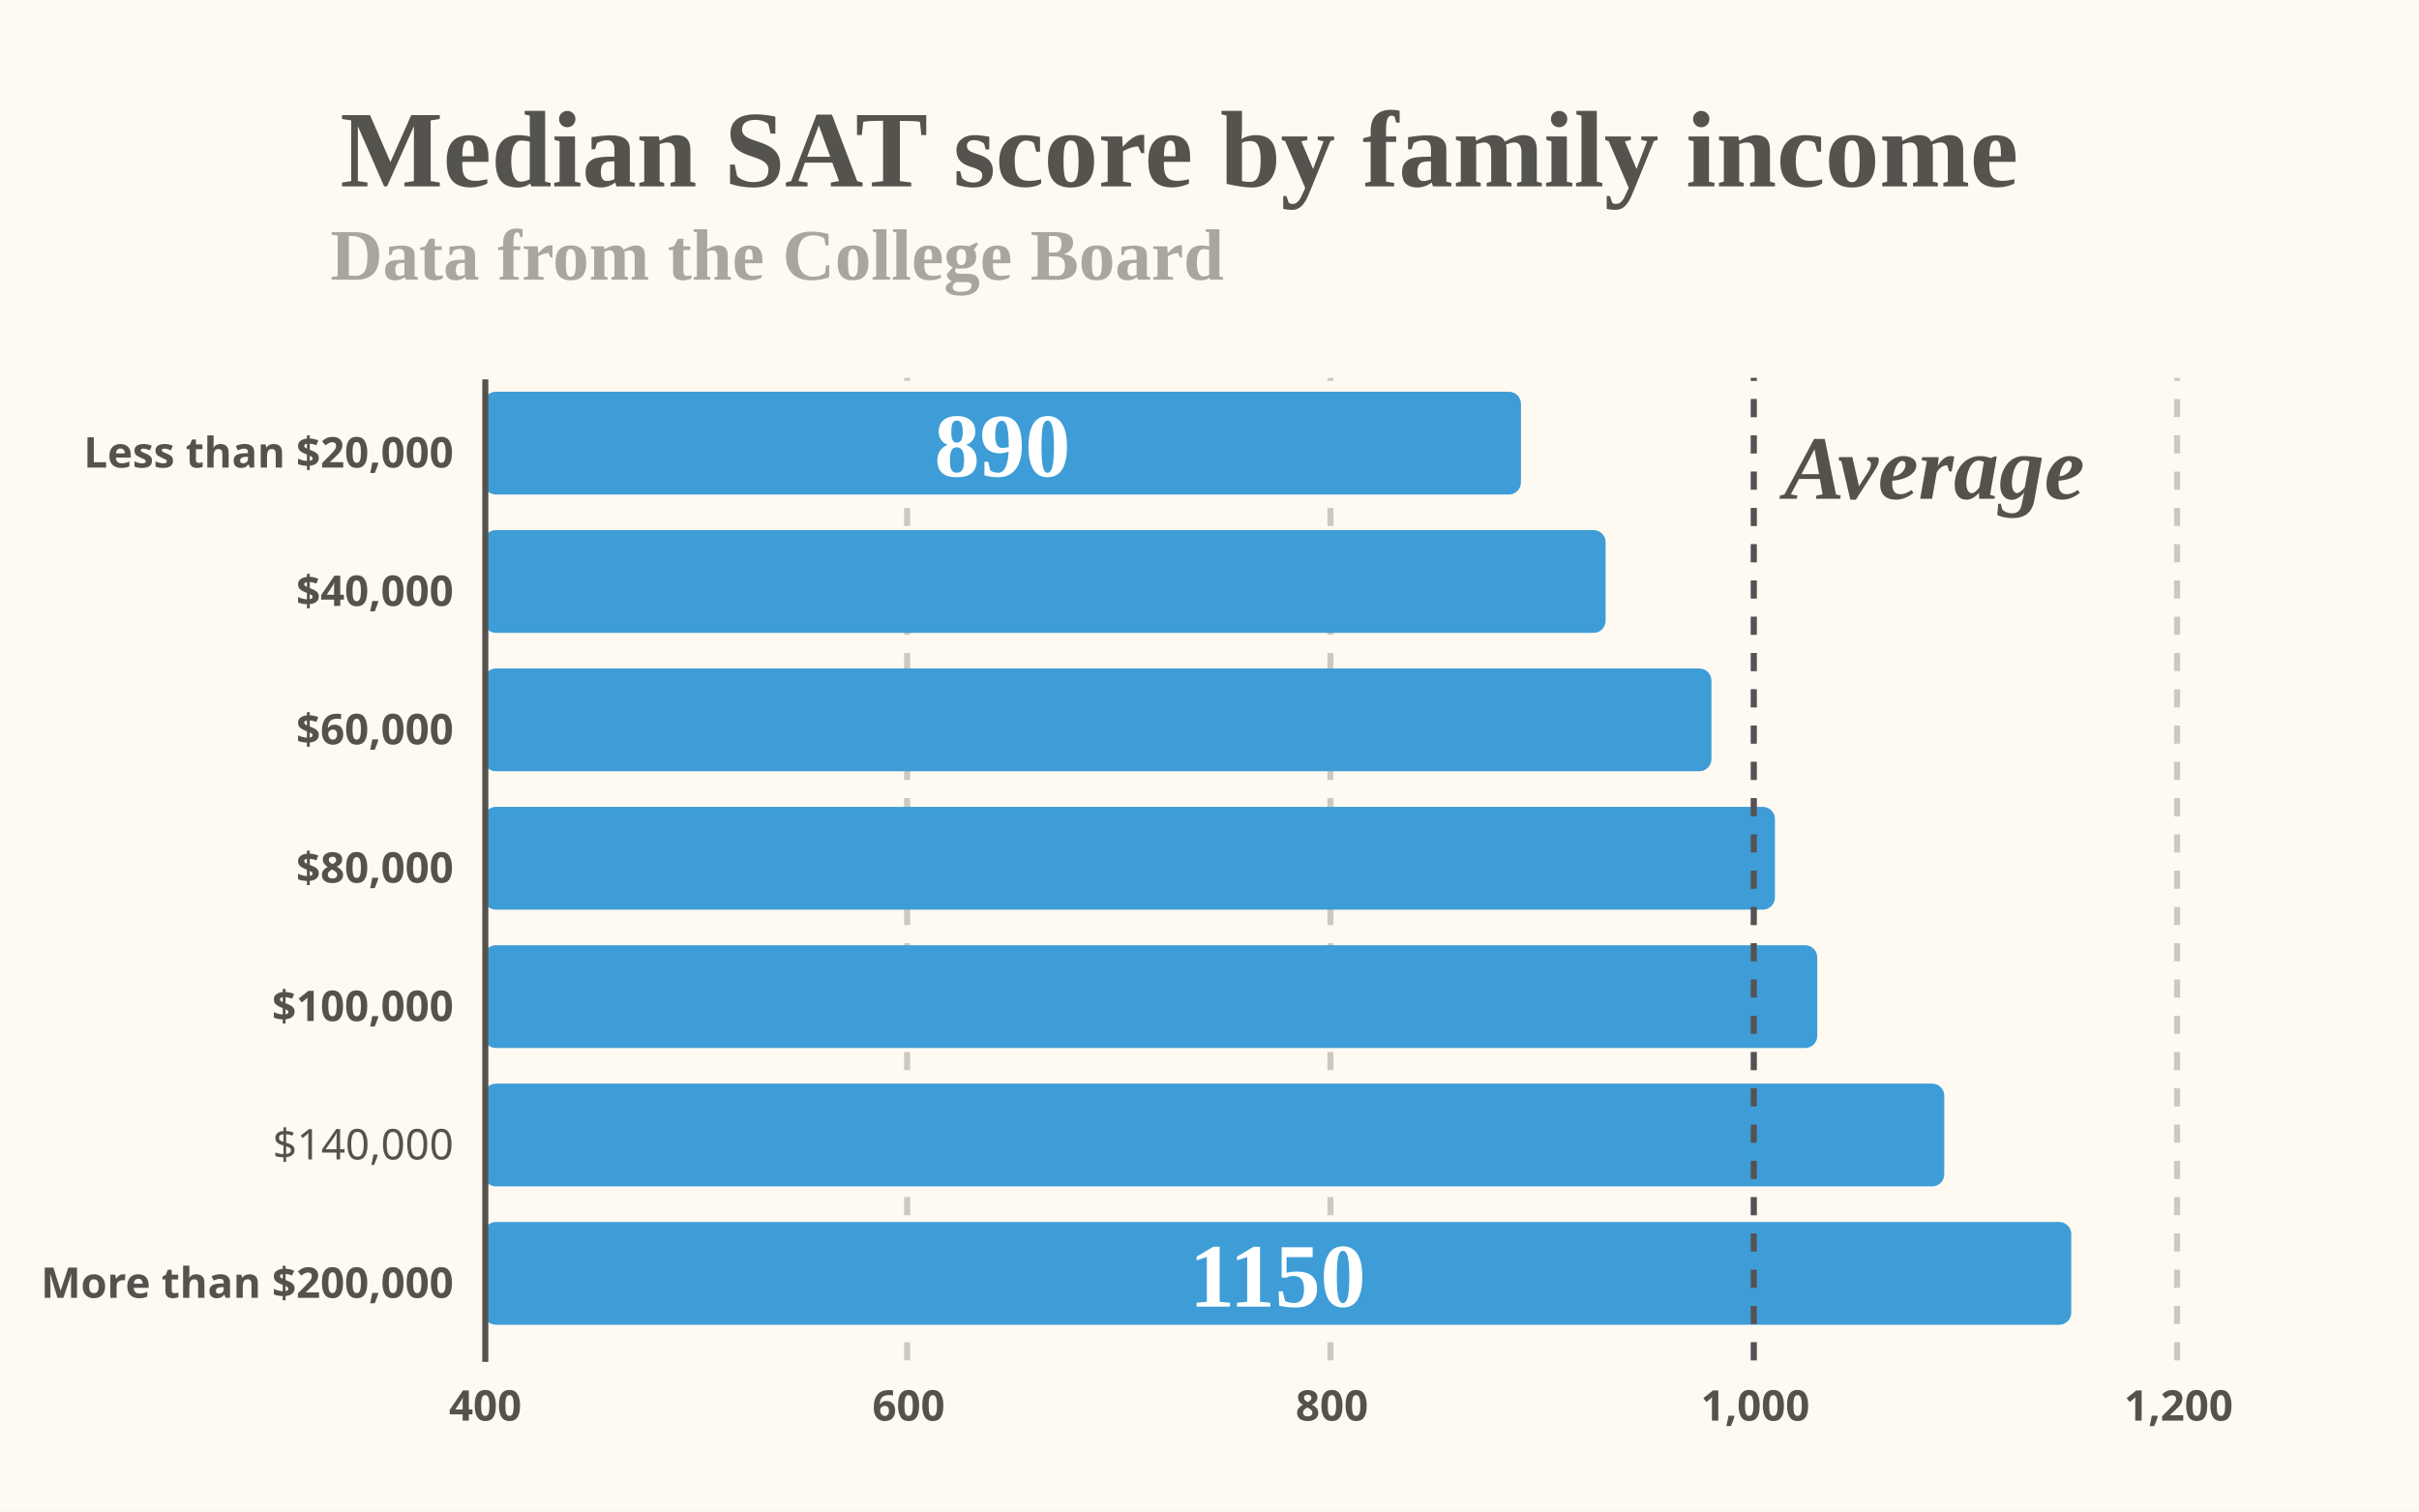
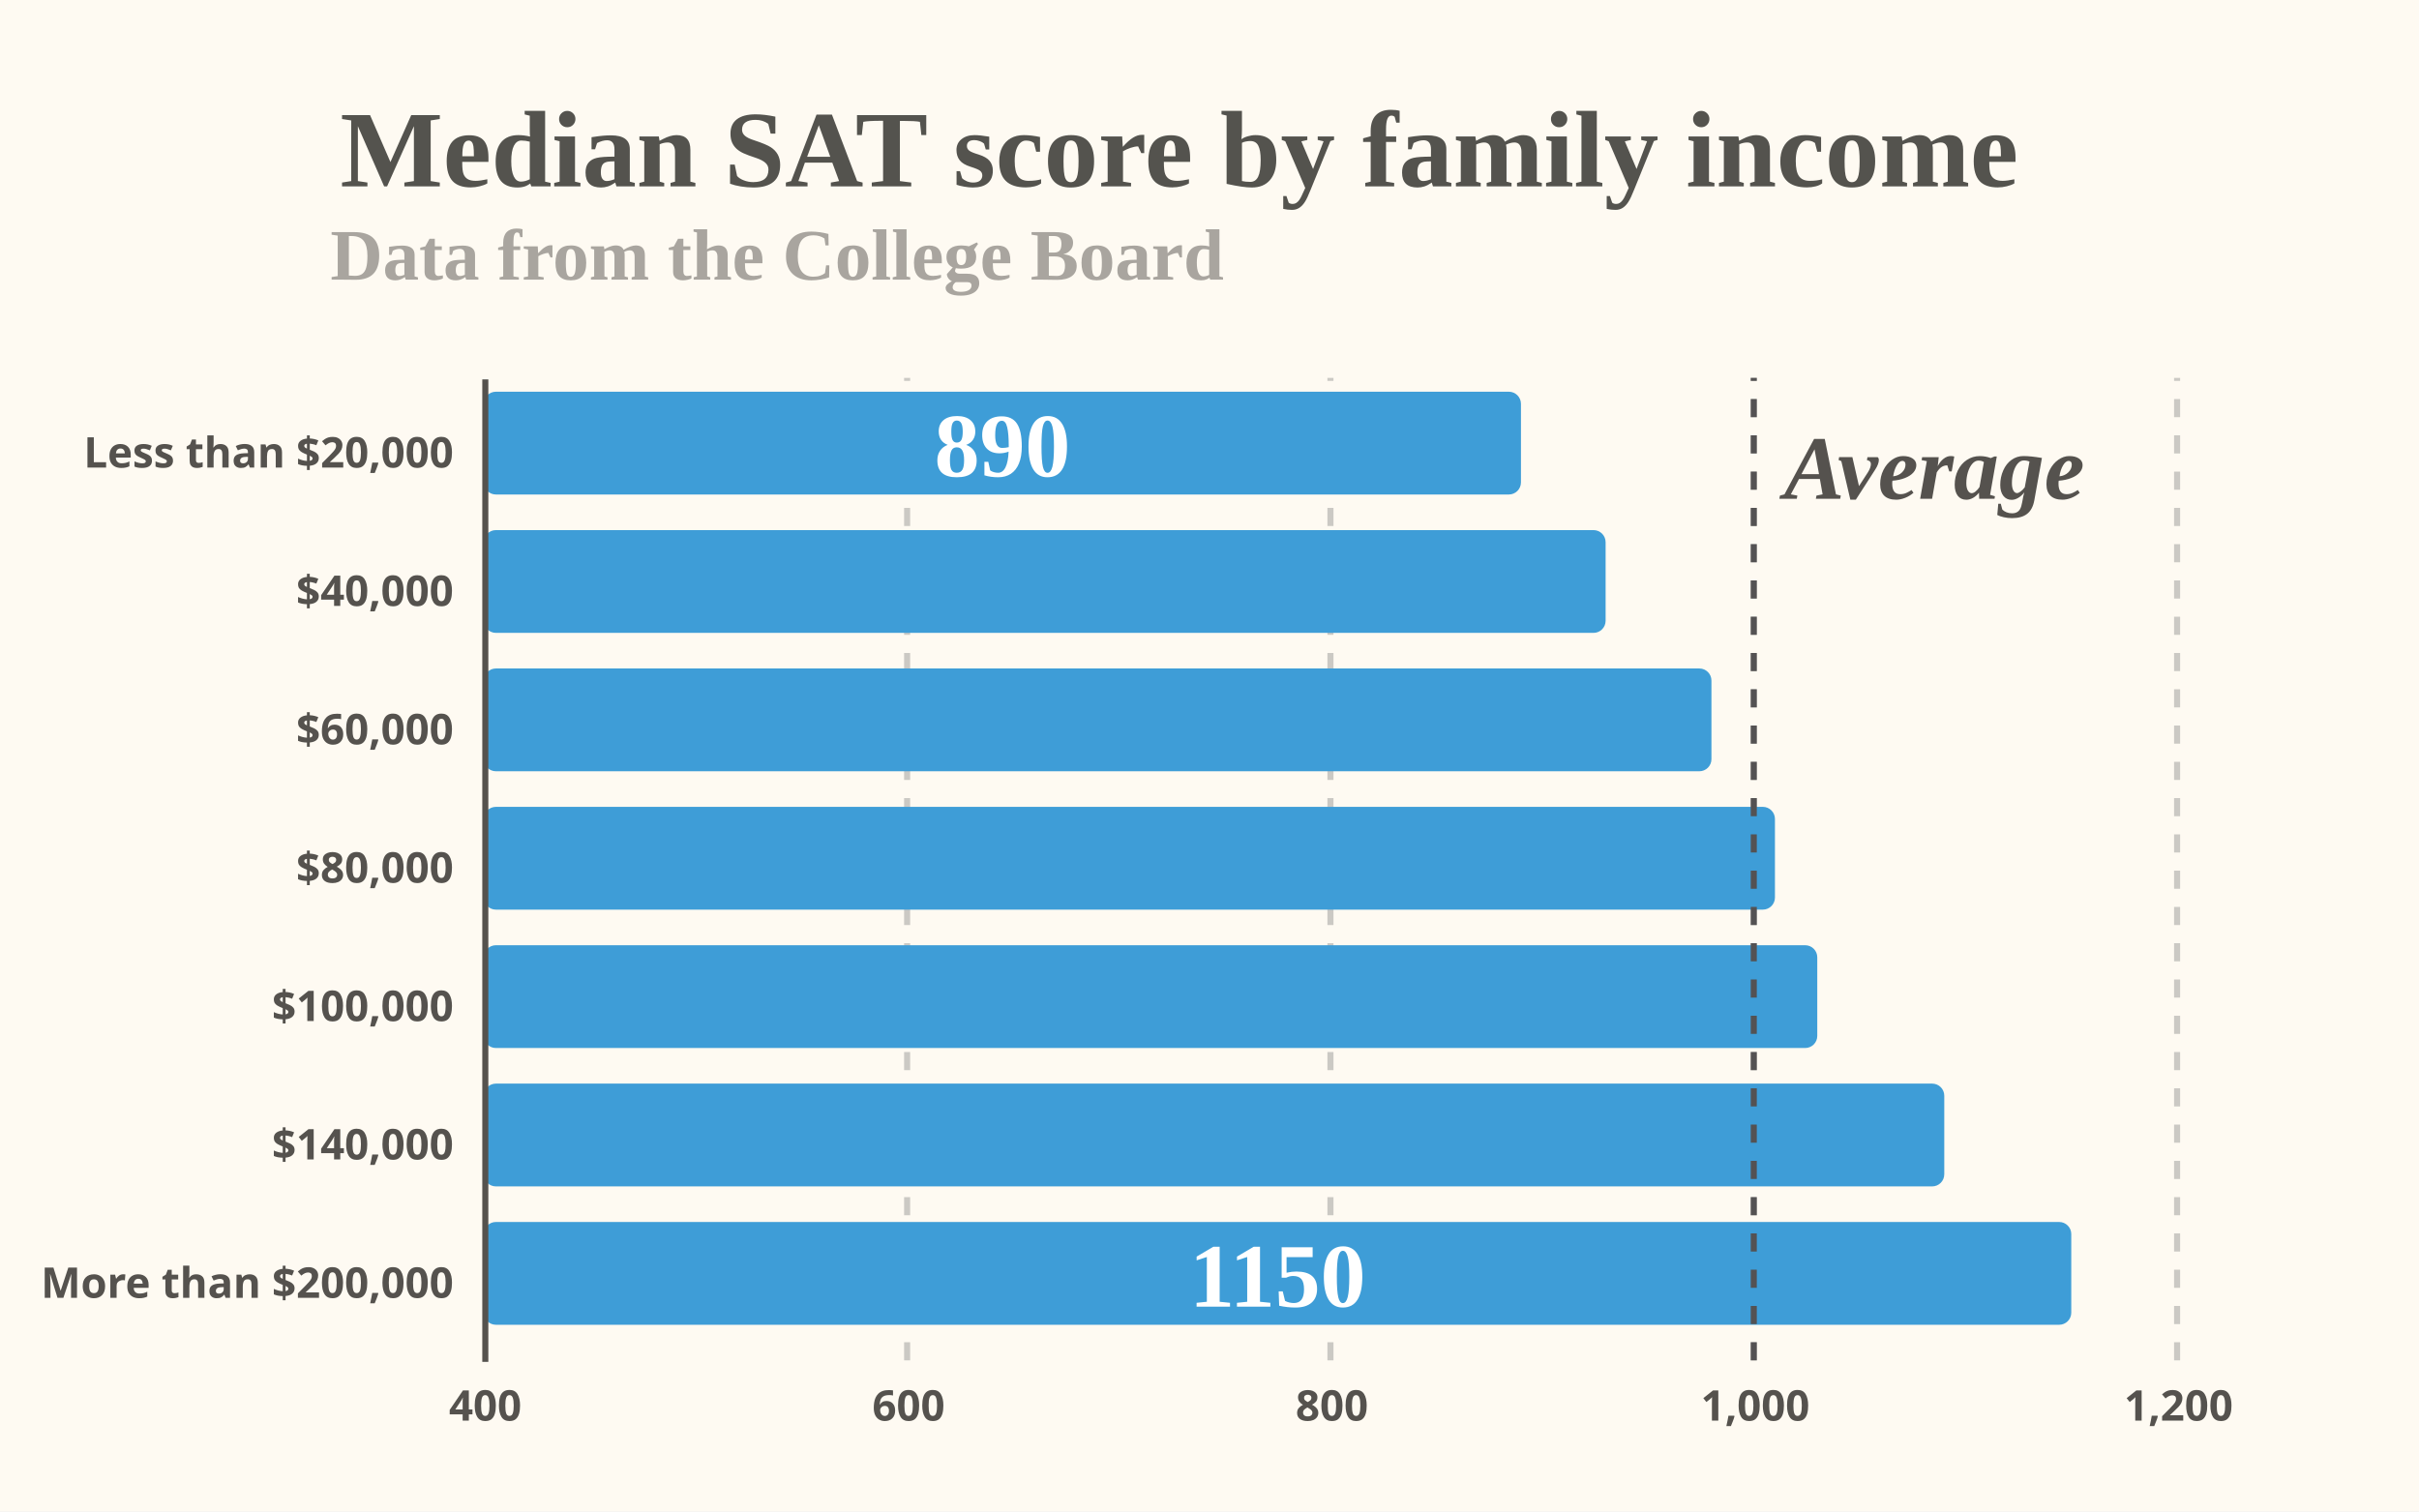
<svg xmlns="http://www.w3.org/2000/svg" data-v-518bf234="" class="svg-container scene" id="sat-score-container" width="800" height="500" viewBox="0 0 800 500" version="1.1" style="width: 800px; height: 500px;">
  <g id="sat-score-top-grp">
    <g id="sat-score-background">
      <rect id="sat-score-background-rect" class="scene chart sat-score background rect bg-rect" width="800" height="500" fill="#fefaf2" />
    </g>
    <text id="sat-score-main-title" class="scene chart sat-score title main-title" x="390" y="61.667" font-size="36" fill="#54534e" text-anchor="middle" style="font-weight: bold;">Median SAT score by family income</text>
    <text id="sat-score-sub-title" class="scene chart sat-score title sub-title" x="257" y="92.5" font-size="24" fill="#a9a59f" text-anchor="middle" style="font-weight: bold;">Data from the College Board</text>
    <g id="sat-score-y-axis" transform="translate(160,450)" fill="none" font-size="10" font-family="sans-serif" text-anchor="middle">
      <g class="tick" opacity="1" transform="translate(0.5,0)">
        <text y="10" dy="0.71em" id="sat-score-y-label-0" class="scene chart sat-score axis y-axis label y-label-0 y-label" font-weight="bold" font-size="14" style="fill: rgb(85, 82, 78);">400</text>
      </g>
      <g class="tick" opacity="1" transform="translate(140.5,0)">
        <text y="10" dy="0.71em" id="sat-score-y-label-1" class="scene chart sat-score axis y-axis label y-label-1 y-label" font-weight="bold" font-size="14" style="fill: rgb(85, 82, 78);">600</text>
      </g>
      <g class="tick" opacity="1" transform="translate(280.5,0)">
        <text y="10" dy="0.71em" id="sat-score-y-label-2" class="scene chart sat-score axis y-axis label y-label-2 y-label" font-weight="bold" font-size="14" style="fill: rgb(85, 82, 78);">800</text>
      </g>
      <g class="tick" opacity="1" transform="translate(420.5,0)">
        <text y="10" dy="0.71em" id="sat-score-y-label-3" class="scene chart sat-score axis y-axis label y-label-3 y-label" font-weight="bold" font-size="14" style="fill: rgb(85, 82, 78);">1,000</text>
      </g>
      <g class="tick" opacity="1" transform="translate(560.5,0)">
        <text y="10" dy="0.71em" id="sat-score-y-label-4" class="scene chart sat-score axis y-axis label y-label-4 y-label" font-weight="bold" font-size="14" style="fill: rgb(85, 82, 78);">1,200</text>
      </g>
    </g>
    <g>
      <line class="scene chart sat-score axis y-axis tick y-tick-0 y-tick" id="sat-score-y-tick-line-0" x1="300" y1="450" x2="300" y2="125" stroke="gray" stroke-width="2" stroke-dasharray="6" opacity="0.4" />
      <line class="scene chart sat-score axis y-axis tick y-tick-1 y-tick" id="sat-score-y-tick-line-1" x1="440" y1="450" x2="440" y2="125" stroke="gray" stroke-width="2" stroke-dasharray="6" opacity="0.4" />
      <line class="scene chart sat-score axis y-axis tick y-tick-2 y-tick" id="sat-score-y-tick-line-2" x1="580" y1="450" x2="580" y2="125" stroke="gray" stroke-width="2" stroke-dasharray="6" opacity="0.4" />
      <line class="scene chart sat-score axis y-axis tick y-tick-3 y-tick" id="sat-score-y-tick-line-3" x1="720" y1="450" x2="720" y2="125" stroke="gray" stroke-width="2" stroke-dasharray="6" opacity="0.4" />
    </g>
    <rect id="sat-score-bar-0" class="scene chart sat-score mark bar-0 bar" width="343" height="34" x="160" y="129.577" rx="4" ry="4" fill="#3e9dd7" />
    <rect id="sat-score-bar-1" class="scene chart sat-score mark bar-1 bar" width="371" height="34" x="160" y="175.352" rx="4" ry="4" fill="#3e9dd7" />
    <rect id="sat-score-bar-2" class="scene chart sat-score mark bar-2 bar" width="406" height="34" x="160" y="221.127" rx="4" ry="4" fill="#3e9dd7" />
    <rect id="sat-score-bar-3" class="scene chart sat-score mark bar-3 bar" width="427" height="34" x="160" y="266.901" rx="4" ry="4" fill="#3e9dd7" />
    <rect id="sat-score-bar-4" class="scene chart sat-score mark bar-4 bar" width="441" height="34" x="160" y="312.676" rx="4" ry="4" fill="#3e9dd7" />
    <rect id="sat-score-bar-5" class="scene chart sat-score mark bar-5 bar" width="483" height="34" x="160" y="358.451" rx="4" ry="4" fill="#3e9dd7" />
    <rect id="sat-score-bar-6" class="scene chart sat-score mark bar-6 bar" width="525" height="34" x="160" y="404.225" rx="4" ry="4" fill="#3e9dd7" />
    <text id="sat-score-bar-label-0" class="scene chart sat-score mark label bar-label-0 bar-label" x="331.5" y="129.577" dy="28" font-size="30" fill="#ffffff" font-weight="bold" text-anchor="middle">890</text>
    <text id="sat-score-bar-label-6" class="scene chart sat-score mark label bar-label-6 bar-label" x="422.5" y="404.225" dy="28" font-size="30" fill="#ffffff" font-weight="bold" text-anchor="middle">1150</text>
    <g id="sat-score-x-axis" transform="translate(160,125)" fill="none" font-size="10" font-family="sans-serif" text-anchor="end">
      <path class="domain scene chart sat-score axis x-axis x-domain" stroke="#55524e" d="M0.5,0.5V325.5" id="sat-score-x-domain" stroke-width="2" />
      <g class="tick" opacity="1" transform="translate(0,25.17606)">
        <line stroke="currentColor" x2="0" />
        <text x="-10" dy="0.32em" id="sat-score-x-label-0" class="scene chart sat-score axis x-axis label x-label-0 x-label" font-weight="bold" font-size="14" style="fill: rgb(85, 82, 78);">Less than $20,000</text>
      </g>
      <g class="tick" opacity="1" transform="translate(0,70.9507)">
        <line stroke="currentColor" x2="0" />
        <text x="-10" dy="0.32em" id="sat-score-x-label-1" class="scene chart sat-score axis x-axis label x-label-1 x-label" font-weight="bold" font-size="14" style="fill: rgb(85, 82, 78);">$40,000</text>
      </g>
      <g class="tick" opacity="1" transform="translate(0,116.7254)">
        <line stroke="currentColor" x2="0" />
        <text x="-10" dy="0.32em" id="sat-score-x-label-2" class="scene chart sat-score axis x-axis label x-label-2 x-label" font-weight="bold" font-size="14" style="fill: rgb(85, 82, 78);">$60,000</text>
      </g>
      <g class="tick" opacity="1" transform="translate(0,162.5)">
        <line stroke="currentColor" x2="0" />
        <text x="-10" dy="0.32em" id="sat-score-x-label-3" class="scene chart sat-score axis x-axis label x-label-3 x-label" font-weight="bold" font-size="14" style="fill: rgb(85, 82, 78);">$80,000</text>
      </g>
      <g class="tick" opacity="1" transform="translate(0,208.2746)">
        <line stroke="currentColor" x2="0" />
        <text x="-10" dy="0.32em" id="sat-score-x-label-4" class="scene chart sat-score axis x-axis label x-label-4 x-label" font-weight="bold" font-size="14" style="fill: rgb(85, 82, 78);">$100,000</text>
      </g>
      <g class="tick" opacity="1" transform="translate(0,254.0493)">
        <line stroke="currentColor" x2="0" />
-         <text x="-10" dy="0.32em" id="sat-score-x-label-5" class="scene chart sat-score axis x-axis label x-label-5 x-label" font-size="14" style="fill: rgb(85, 82, 78);">$140,000</text>
+         <text x="-10" dy="0.32em" id="sat-score-x-label-5" class="scene chart sat-score axis x-axis label x-label-5 x-label" font-weight="bold" font-size="14" style="fill: rgb(85, 82, 78);">$140,000</text>
      </g>
      <g class="tick" opacity="1" transform="translate(0,299.8239)">
        <line stroke="currentColor" x2="0" />
        <text x="-10" dy="0.32em" id="sat-score-x-label-6" class="scene chart sat-score axis x-axis label x-label-6 x-label" font-weight="bold" font-size="14" style="fill: rgb(85, 82, 78);">More than $200,000</text>
      </g>
    </g>
    <g>
      <g>
        <line id="sat-score-anno-0-line" class="scene chart sat-score foreground annotation annotation-0 line anno-line" x1="580" y1="450" x2="580" y2="125" stroke="#545253" stroke-width="2" stroke-dasharray="6" />
        <text id="sat-score-anno-0-label" class="scene chart sat-score foreground annotation annotation-0 label anno-label" transform="translate(590,165)" font-weight="bold" font-style="italic" font-size="30" style="fill: rgb(85, 82, 78);">Average</text>
      </g>
    </g>
  </g>
</svg>
